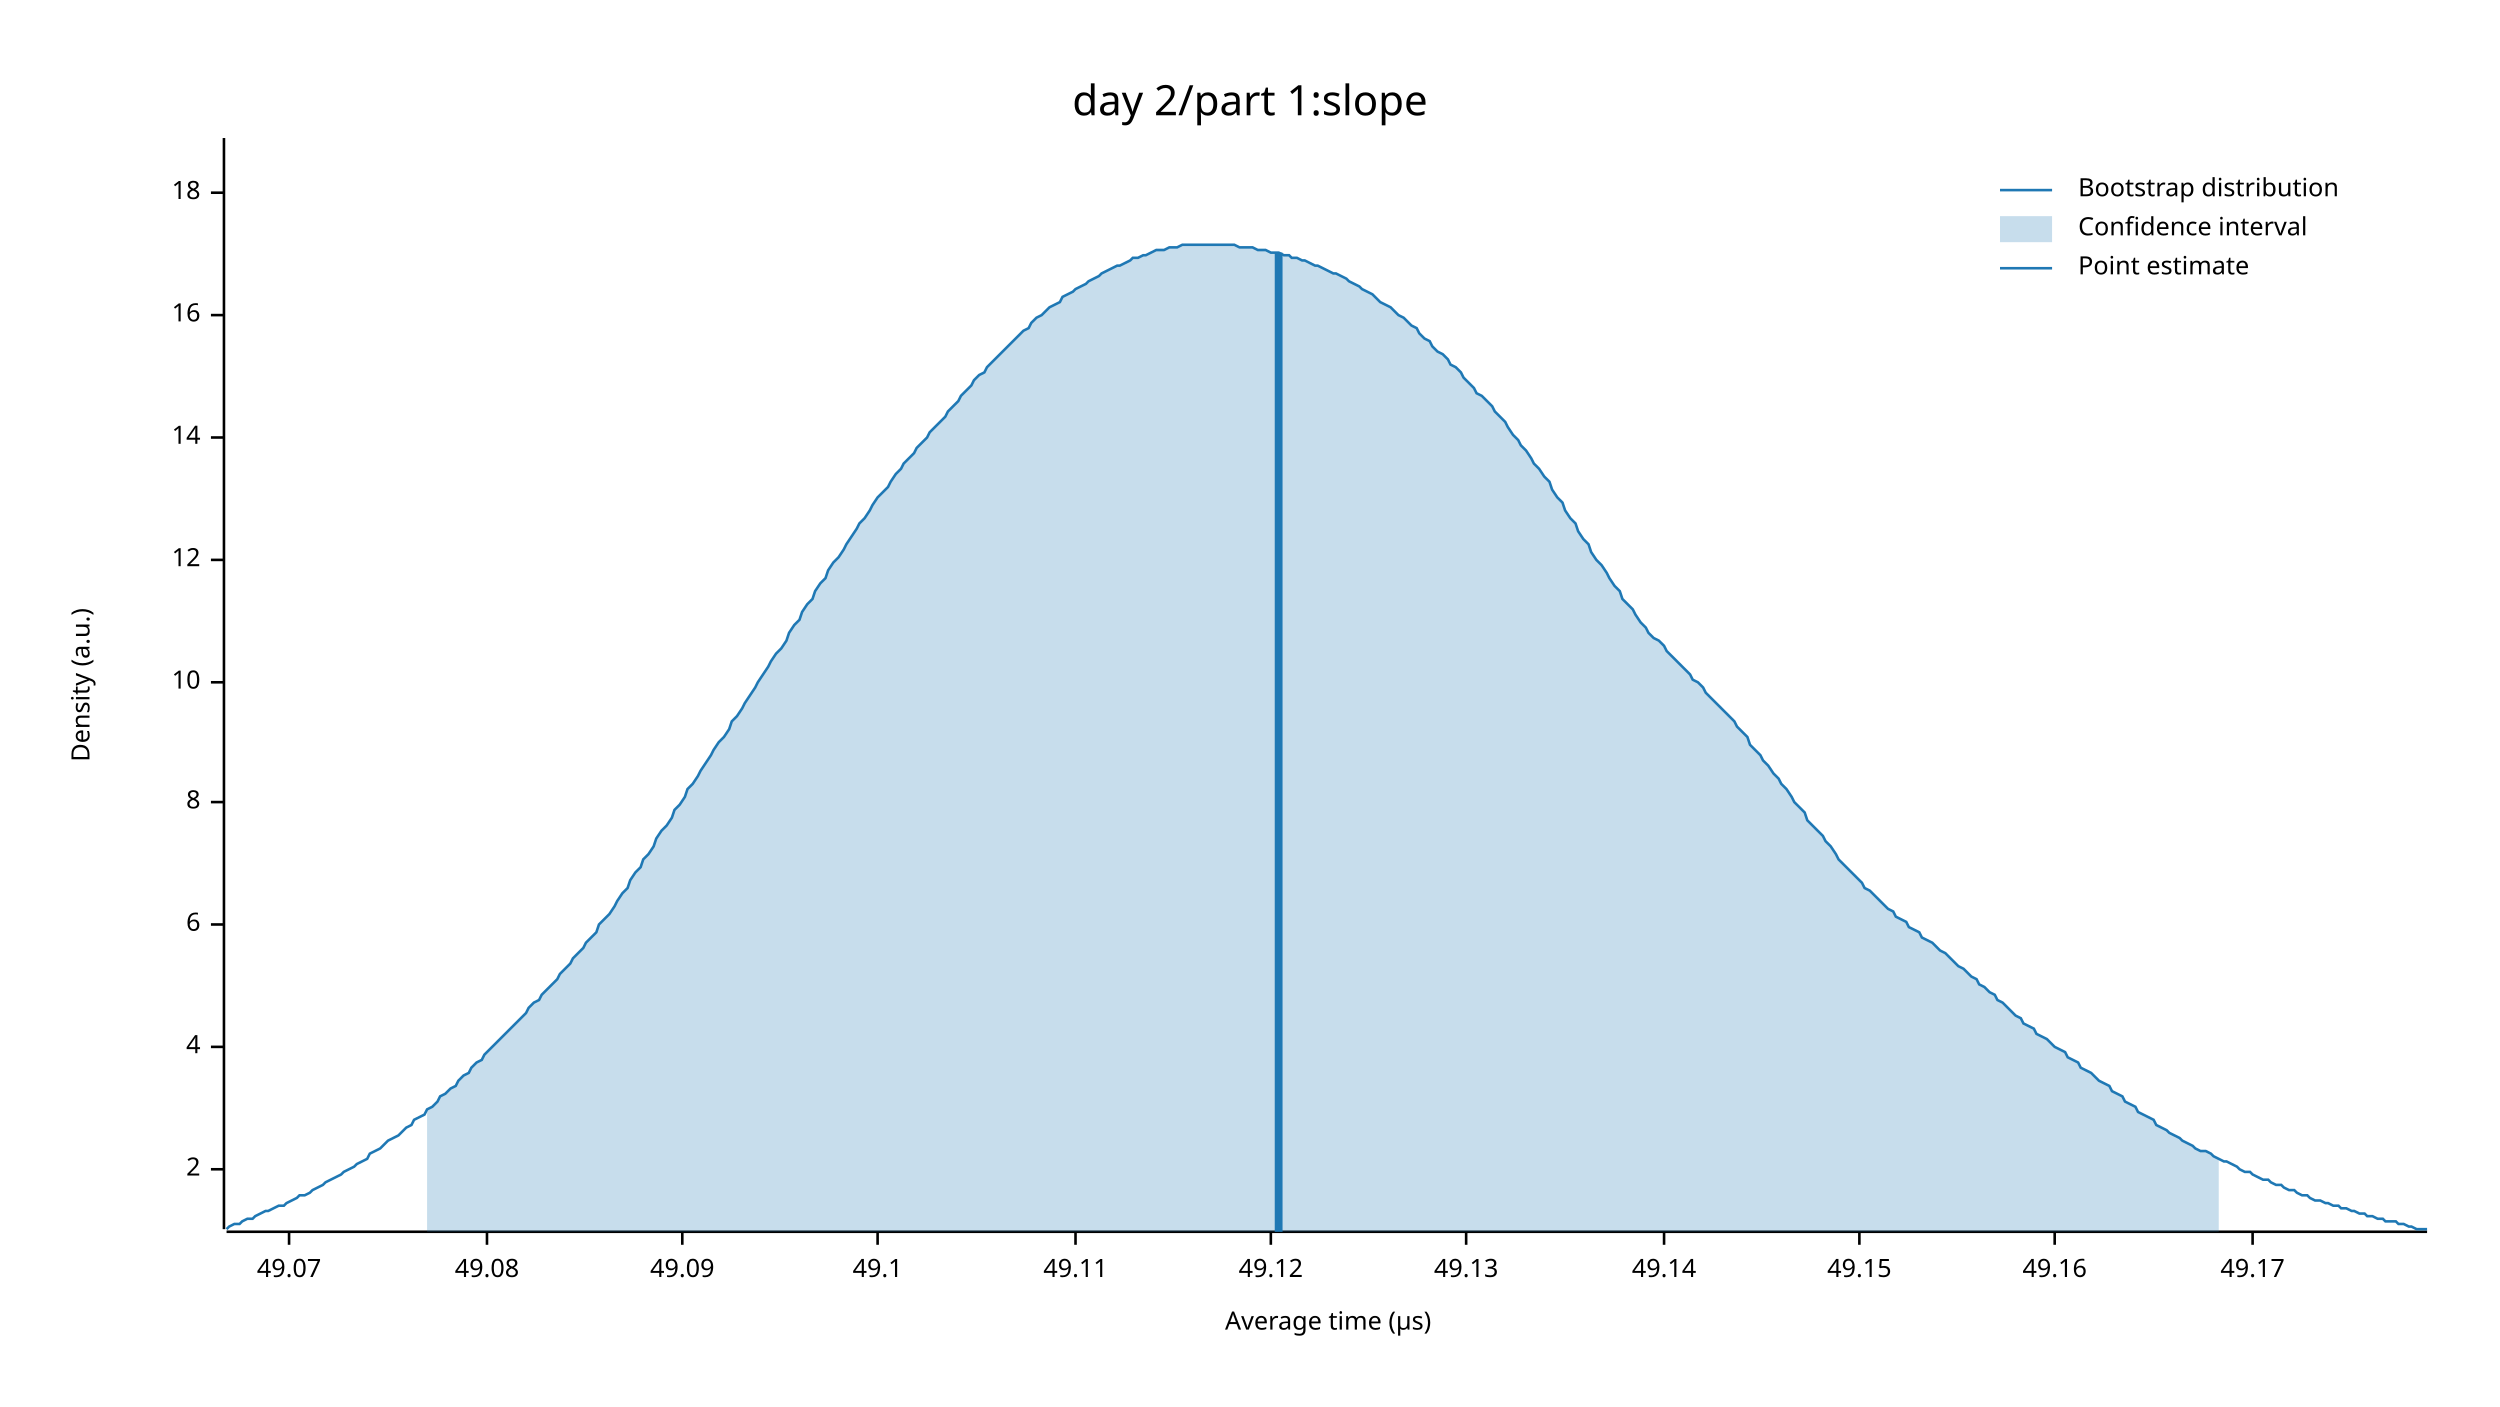
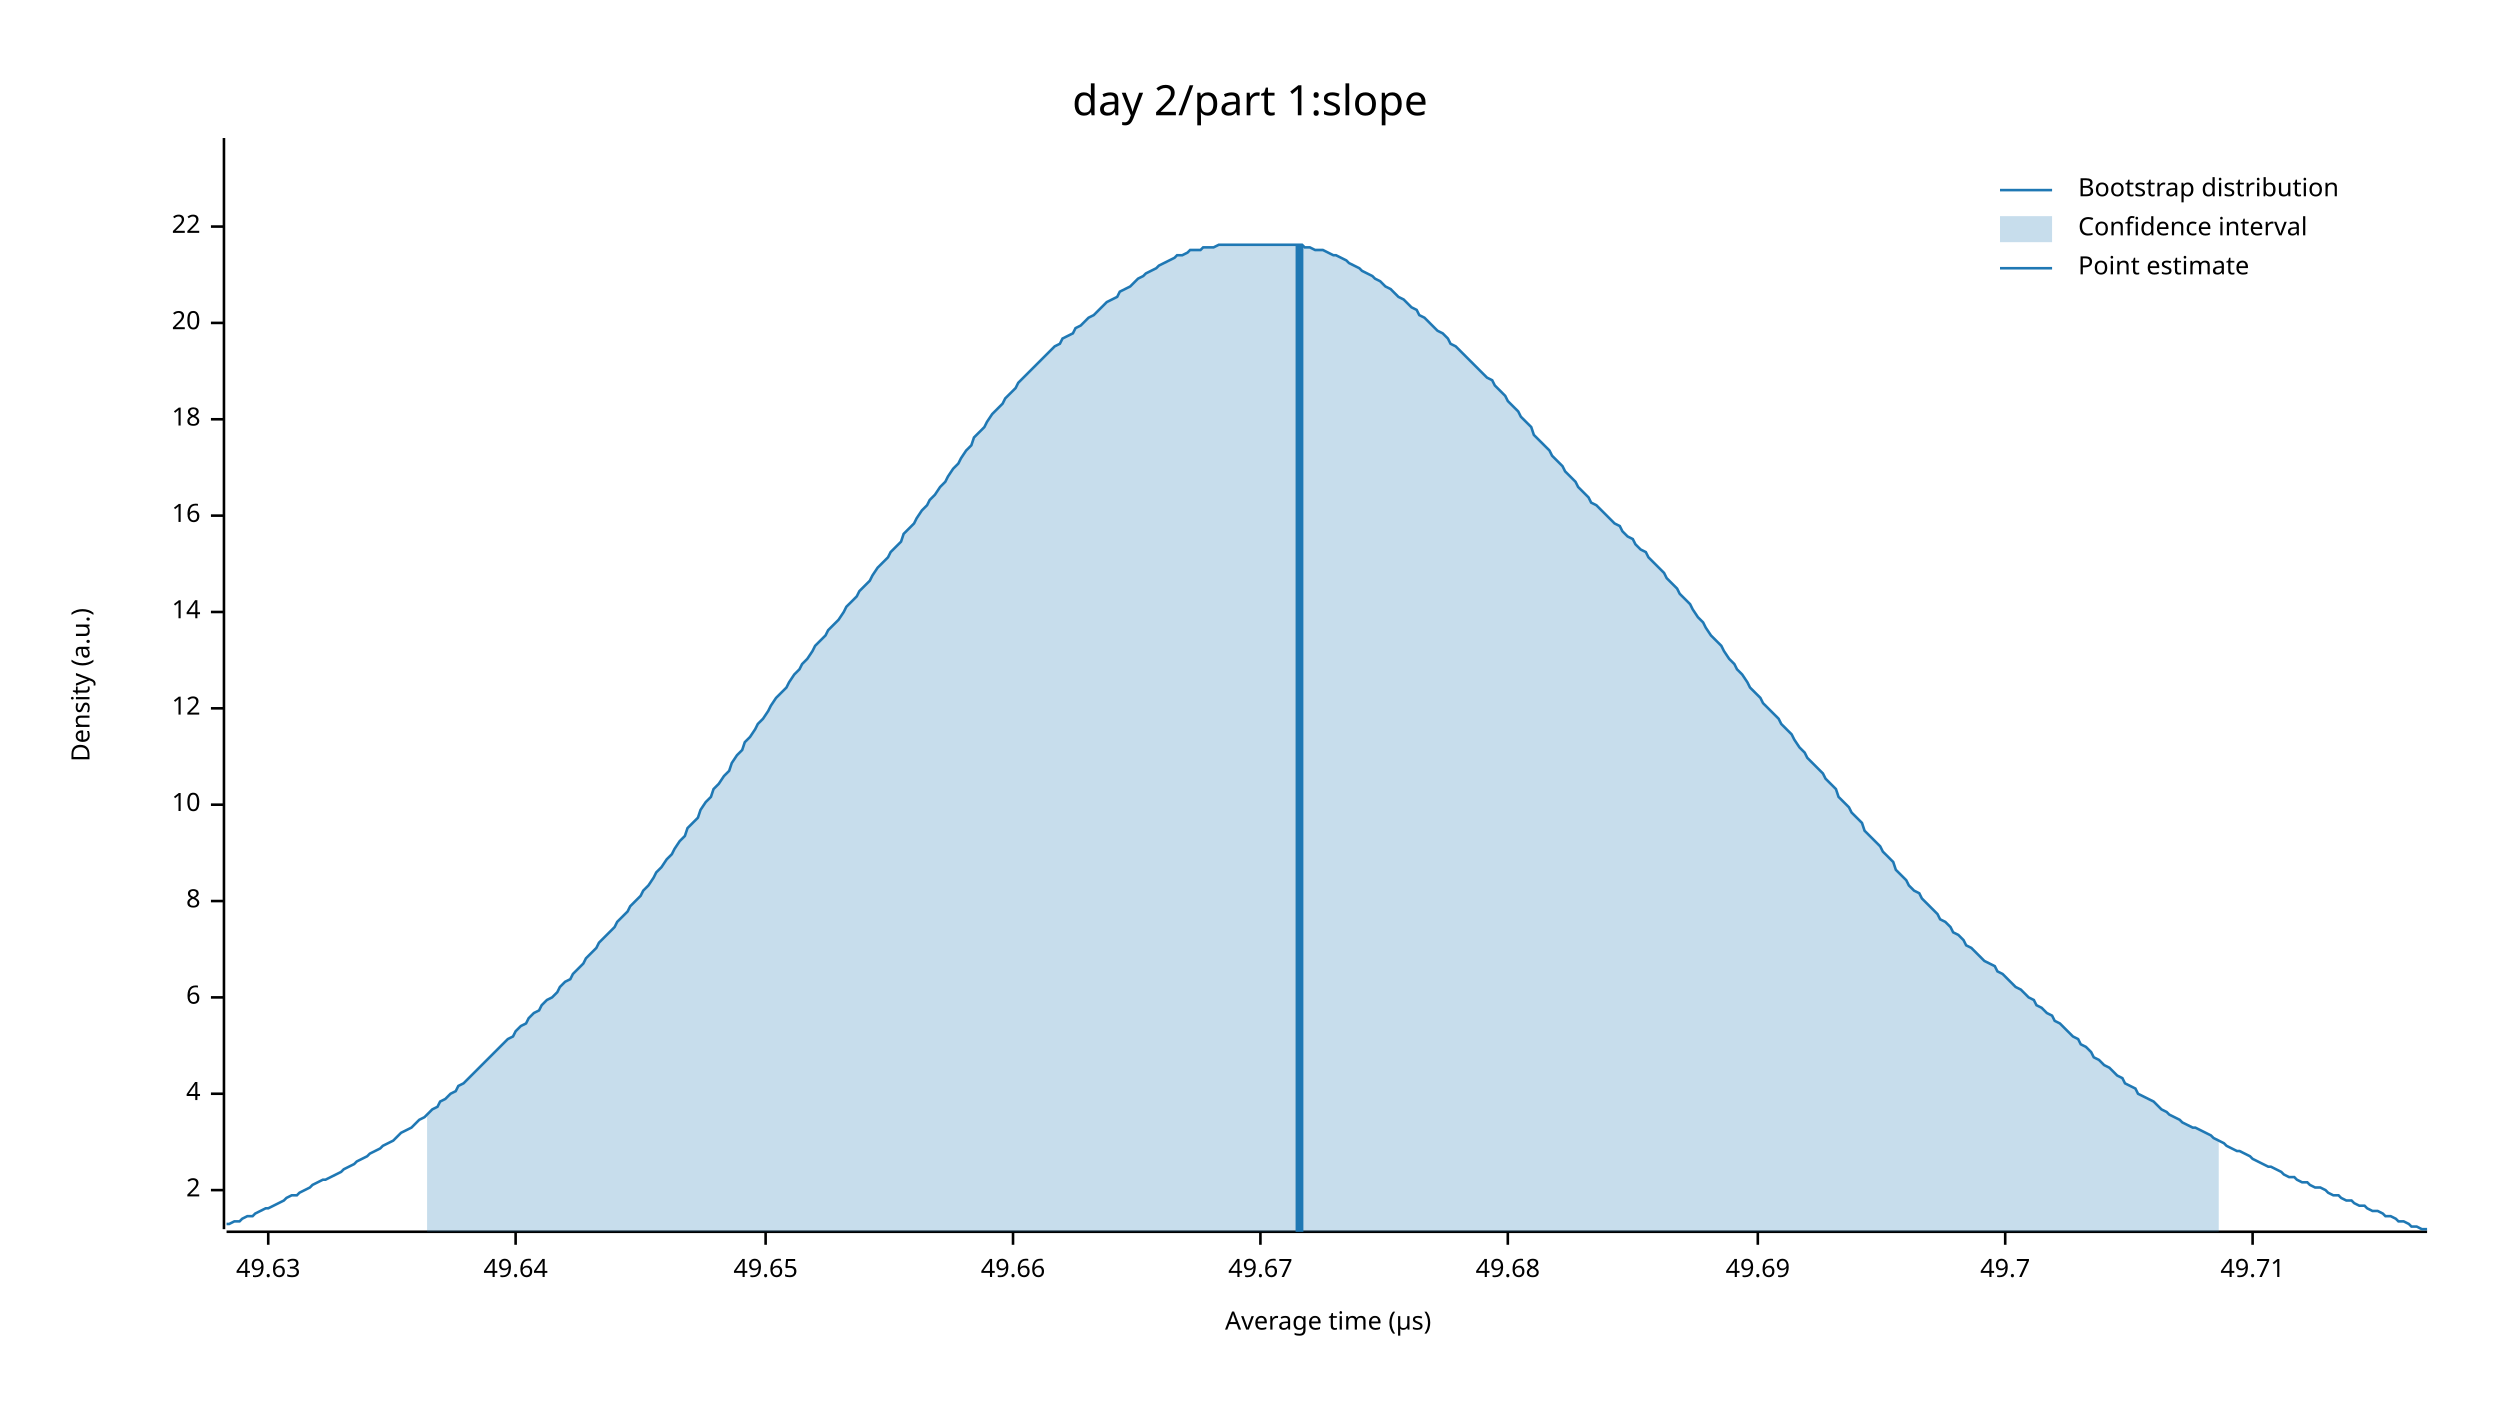
<svg xmlns="http://www.w3.org/2000/svg" width="960" height="540" viewBox="0 0 960 540">
  <text x="480" y="32" dy="0.76em" text-anchor="middle" font-family="sans-serif" font-size="16.129" opacity="1" fill="#000000">
day 2/part 1:slope
</text>
  <text x="27" y="263" dy="0.76em" text-anchor="middle" font-family="sans-serif" font-size="9.677" opacity="1" fill="#000000" transform="rotate(270, 27, 263)">
Density (a.u.)
</text>
  <text x="510" y="513" dy="-0.5ex" text-anchor="middle" font-family="sans-serif" font-size="9.677" opacity="1" fill="#000000">
Average time (µs)
</text>
  <polyline fill="none" opacity="1" stroke="#000000" stroke-width="1" points="86,53 86,472 " />
-   <text x="77" y="449" dy="0.5ex" text-anchor="end" font-family="sans-serif" font-size="9.677" opacity="1" fill="#000000">
+   <text x="77" y="457" dy="0.5ex" text-anchor="end" font-family="sans-serif" font-size="9.677" opacity="1" fill="#000000">
2
</text>
-   <polyline fill="none" opacity="1" stroke="#000000" stroke-width="1" points="81,449 86,449 " />
-   <text x="77" y="402" dy="0.5ex" text-anchor="end" font-family="sans-serif" font-size="9.677" opacity="1" fill="#000000">
+   <polyline fill="none" opacity="1" stroke="#000000" stroke-width="1" points="81,457 86,457 " />
+   <text x="77" y="420" dy="0.5ex" text-anchor="end" font-family="sans-serif" font-size="9.677" opacity="1" fill="#000000">
4
</text>
-   <polyline fill="none" opacity="1" stroke="#000000" stroke-width="1" points="81,402 86,402 " />
-   <text x="77" y="355" dy="0.5ex" text-anchor="end" font-family="sans-serif" font-size="9.677" opacity="1" fill="#000000">
+   <polyline fill="none" opacity="1" stroke="#000000" stroke-width="1" points="81,420 86,420 " />
+   <text x="77" y="383" dy="0.5ex" text-anchor="end" font-family="sans-serif" font-size="9.677" opacity="1" fill="#000000">
6
</text>
-   <polyline fill="none" opacity="1" stroke="#000000" stroke-width="1" points="81,355 86,355 " />
-   <text x="77" y="308" dy="0.5ex" text-anchor="end" font-family="sans-serif" font-size="9.677" opacity="1" fill="#000000">
+   <polyline fill="none" opacity="1" stroke="#000000" stroke-width="1" points="81,383 86,383 " />
+   <text x="77" y="346" dy="0.5ex" text-anchor="end" font-family="sans-serif" font-size="9.677" opacity="1" fill="#000000">
8
</text>
-   <polyline fill="none" opacity="1" stroke="#000000" stroke-width="1" points="81,308 86,308 " />
-   <text x="77" y="262" dy="0.5ex" text-anchor="end" font-family="sans-serif" font-size="9.677" opacity="1" fill="#000000">
+   <polyline fill="none" opacity="1" stroke="#000000" stroke-width="1" points="81,346 86,346 " />
+   <text x="77" y="309" dy="0.5ex" text-anchor="end" font-family="sans-serif" font-size="9.677" opacity="1" fill="#000000">
10
</text>
-   <polyline fill="none" opacity="1" stroke="#000000" stroke-width="1" points="81,262 86,262 " />
-   <text x="77" y="215" dy="0.5ex" text-anchor="end" font-family="sans-serif" font-size="9.677" opacity="1" fill="#000000">
+   <polyline fill="none" opacity="1" stroke="#000000" stroke-width="1" points="81,309 86,309 " />
+   <text x="77" y="272" dy="0.5ex" text-anchor="end" font-family="sans-serif" font-size="9.677" opacity="1" fill="#000000">
12
</text>
-   <polyline fill="none" opacity="1" stroke="#000000" stroke-width="1" points="81,215 86,215 " />
-   <text x="77" y="168" dy="0.5ex" text-anchor="end" font-family="sans-serif" font-size="9.677" opacity="1" fill="#000000">
+   <polyline fill="none" opacity="1" stroke="#000000" stroke-width="1" points="81,272 86,272 " />
+   <text x="77" y="235" dy="0.5ex" text-anchor="end" font-family="sans-serif" font-size="9.677" opacity="1" fill="#000000">
14
</text>
-   <polyline fill="none" opacity="1" stroke="#000000" stroke-width="1" points="81,168 86,168 " />
-   <text x="77" y="121" dy="0.5ex" text-anchor="end" font-family="sans-serif" font-size="9.677" opacity="1" fill="#000000">
+   <polyline fill="none" opacity="1" stroke="#000000" stroke-width="1" points="81,235 86,235 " />
+   <text x="77" y="198" dy="0.5ex" text-anchor="end" font-family="sans-serif" font-size="9.677" opacity="1" fill="#000000">
16
</text>
-   <polyline fill="none" opacity="1" stroke="#000000" stroke-width="1" points="81,121 86,121 " />
-   <text x="77" y="74" dy="0.5ex" text-anchor="end" font-family="sans-serif" font-size="9.677" opacity="1" fill="#000000">
+   <polyline fill="none" opacity="1" stroke="#000000" stroke-width="1" points="81,198 86,198 " />
+   <text x="77" y="161" dy="0.5ex" text-anchor="end" font-family="sans-serif" font-size="9.677" opacity="1" fill="#000000">
18
</text>
-   <polyline fill="none" opacity="1" stroke="#000000" stroke-width="1" points="81,74 86,74 " />
+   <polyline fill="none" opacity="1" stroke="#000000" stroke-width="1" points="81,161 86,161 " />
+   <text x="77" y="124" dy="0.5ex" text-anchor="end" font-family="sans-serif" font-size="9.677" opacity="1" fill="#000000">
+ 20
+ </text>
+   <polyline fill="none" opacity="1" stroke="#000000" stroke-width="1" points="81,124 86,124 " />
+   <text x="77" y="87" dy="0.5ex" text-anchor="end" font-family="sans-serif" font-size="9.677" opacity="1" fill="#000000">
+ 22
+ </text>
+   <polyline fill="none" opacity="1" stroke="#000000" stroke-width="1" points="81,87 86,87 " />
  <polyline fill="none" opacity="1" stroke="#000000" stroke-width="1" points="87,473 932,473 " />
-   <text x="111" y="483" dy="0.76em" text-anchor="middle" font-family="sans-serif" font-size="9.677" opacity="1" fill="#000000">
- 49.07
+   <text x="103" y="483" dy="0.76em" text-anchor="middle" font-family="sans-serif" font-size="9.677" opacity="1" fill="#000000">
+ 49.63
</text>
-   <polyline fill="none" opacity="1" stroke="#000000" stroke-width="1" points="111,473 111,478 " />
-   <text x="187" y="483" dy="0.76em" text-anchor="middle" font-family="sans-serif" font-size="9.677" opacity="1" fill="#000000">
- 49.08
+   <polyline fill="none" opacity="1" stroke="#000000" stroke-width="1" points="103,473 103,478 " />
+   <text x="198" y="483" dy="0.76em" text-anchor="middle" font-family="sans-serif" font-size="9.677" opacity="1" fill="#000000">
+ 49.64
</text>
-   <polyline fill="none" opacity="1" stroke="#000000" stroke-width="1" points="187,473 187,478 " />
-   <text x="262" y="483" dy="0.76em" text-anchor="middle" font-family="sans-serif" font-size="9.677" opacity="1" fill="#000000">
- 49.09
+   <polyline fill="none" opacity="1" stroke="#000000" stroke-width="1" points="198,473 198,478 " />
+   <text x="294" y="483" dy="0.76em" text-anchor="middle" font-family="sans-serif" font-size="9.677" opacity="1" fill="#000000">
+ 49.65
</text>
-   <polyline fill="none" opacity="1" stroke="#000000" stroke-width="1" points="262,473 262,478 " />
-   <text x="337" y="483" dy="0.76em" text-anchor="middle" font-family="sans-serif" font-size="9.677" opacity="1" fill="#000000">
- 49.1
+   <polyline fill="none" opacity="1" stroke="#000000" stroke-width="1" points="294,473 294,478 " />
+   <text x="389" y="483" dy="0.76em" text-anchor="middle" font-family="sans-serif" font-size="9.677" opacity="1" fill="#000000">
+ 49.66
</text>
-   <polyline fill="none" opacity="1" stroke="#000000" stroke-width="1" points="337,473 337,478 " />
-   <text x="413" y="483" dy="0.76em" text-anchor="middle" font-family="sans-serif" font-size="9.677" opacity="1" fill="#000000">
- 49.11
+   <polyline fill="none" opacity="1" stroke="#000000" stroke-width="1" points="389,473 389,478 " />
+   <text x="484" y="483" dy="0.76em" text-anchor="middle" font-family="sans-serif" font-size="9.677" opacity="1" fill="#000000">
+ 49.67
</text>
-   <polyline fill="none" opacity="1" stroke="#000000" stroke-width="1" points="413,473 413,478 " />
-   <text x="488" y="483" dy="0.76em" text-anchor="middle" font-family="sans-serif" font-size="9.677" opacity="1" fill="#000000">
- 49.12
+   <polyline fill="none" opacity="1" stroke="#000000" stroke-width="1" points="484,473 484,478 " />
+   <text x="579" y="483" dy="0.76em" text-anchor="middle" font-family="sans-serif" font-size="9.677" opacity="1" fill="#000000">
+ 49.68
</text>
-   <polyline fill="none" opacity="1" stroke="#000000" stroke-width="1" points="488,473 488,478 " />
-   <text x="563" y="483" dy="0.76em" text-anchor="middle" font-family="sans-serif" font-size="9.677" opacity="1" fill="#000000">
- 49.13
+   <polyline fill="none" opacity="1" stroke="#000000" stroke-width="1" points="579,473 579,478 " />
+   <text x="675" y="483" dy="0.76em" text-anchor="middle" font-family="sans-serif" font-size="9.677" opacity="1" fill="#000000">
+ 49.69
</text>
-   <polyline fill="none" opacity="1" stroke="#000000" stroke-width="1" points="563,473 563,478 " />
-   <text x="639" y="483" dy="0.76em" text-anchor="middle" font-family="sans-serif" font-size="9.677" opacity="1" fill="#000000">
- 49.14
+   <polyline fill="none" opacity="1" stroke="#000000" stroke-width="1" points="675,473 675,478 " />
+   <text x="770" y="483" dy="0.76em" text-anchor="middle" font-family="sans-serif" font-size="9.677" opacity="1" fill="#000000">
+ 49.7
</text>
-   <polyline fill="none" opacity="1" stroke="#000000" stroke-width="1" points="639,473 639,478 " />
-   <text x="714" y="483" dy="0.76em" text-anchor="middle" font-family="sans-serif" font-size="9.677" opacity="1" fill="#000000">
- 49.15
- </text>
-   <polyline fill="none" opacity="1" stroke="#000000" stroke-width="1" points="714,473 714,478 " />
-   <text x="789" y="483" dy="0.76em" text-anchor="middle" font-family="sans-serif" font-size="9.677" opacity="1" fill="#000000">
- 49.16
- </text>
-   <polyline fill="none" opacity="1" stroke="#000000" stroke-width="1" points="789,473 789,478 " />
+   <polyline fill="none" opacity="1" stroke="#000000" stroke-width="1" points="770,473 770,478 " />
  <text x="865" y="483" dy="0.76em" text-anchor="middle" font-family="sans-serif" font-size="9.677" opacity="1" fill="#000000">
- 49.17
+ 49.71
</text>
  <polyline fill="none" opacity="1" stroke="#000000" stroke-width="1" points="865,473 865,478 " />
-   <polyline fill="none" opacity="1" stroke="#1F78B4" stroke-width="1" points="87,472 88,471 90,470 92,470 93,469 95,468 97,468 98,467 100,466 102,465 103,465 105,464 107,463 109,463 110,462 112,461 114,460 115,459 117,459 119,458 120,457 122,456 124,455 125,454 127,453 129,452 131,451 132,450 134,449 136,448 137,447 139,446 141,445 142,443 144,442 146,441 147,440 149,438 151,437 153,436 154,435 156,433 158,432 159,430 161,429 163,428 164,426 166,425 168,423 169,421 171,420 173,418 175,417 176,415 178,413 180,412 181,410 183,408 185,407 186,405 188,403 190,401 191,400 193,398 195,396 197,394 198,393 200,391 202,389 203,387 205,385 207,384 208,382 210,380 212,378 214,376 215,374 217,372 219,370 220,368 222,366 224,364 225,362 227,360 229,358 230,355 232,353 234,351 236,348 237,346 239,343 241,341 242,338 244,335 246,333 247,330 249,328 251,325 252,322 254,319 256,317 258,314 259,311 261,309 263,306 264,303 266,301 268,298 269,296 271,293 273,290 274,288 276,285 278,283 280,280 281,277 283,275 285,272 286,270 288,267 290,264 291,262 293,259 295,256 296,254 298,251 300,249 302,246 303,243 305,240 307,238 308,235 310,232 312,230 313,227 315,224 317,222 318,219 320,216 322,214 324,211 325,209 327,206 329,203 330,201 332,199 334,196 335,194 337,191 339,189 341,187 342,185 344,182 346,180 347,178 349,176 351,174 352,172 354,170 356,168 357,166 359,164 361,162 363,160 364,158 366,156 368,154 369,152 371,150 373,148 374,146 376,144 378,143 379,141 381,139 383,137 385,135 386,134 388,132 390,130 391,129 393,127 395,126 396,124 398,122 400,121 401,120 403,118 405,117 407,116 408,114 410,113 412,112 413,111 415,110 417,109 418,108 420,107 422,106 423,105 425,104 427,103 429,102 430,102 432,101 434,100 435,99 437,99 439,98 440,98 442,97 444,96 445,96 447,96 449,95 451,95 452,95 454,94 456,94 457,94 459,94 461,94 462,94 464,94 466,94 468,94 469,94 471,94 473,94 474,94 476,95 478,95 479,95 481,95 483,96 484,96 486,96 488,97 490,97 491,97 493,98 495,98 496,99 498,99 500,100 501,100 503,101 505,102 506,102 508,103 510,104 512,105 513,105 515,106 517,107 518,108 520,109 522,110 523,111 525,112 527,113 528,114 530,116 532,117 534,118 535,119 537,121 539,122 540,123 542,125 544,126 545,128 547,130 549,131 550,133 552,135 554,136 556,138 557,140 559,141 561,143 562,145 564,147 566,149 567,151 569,152 571,154 573,156 574,158 576,160 578,162 579,164 581,167 583,169 584,171 586,173 588,176 589,178 591,180 593,183 595,185 596,188 598,191 600,193 601,196 603,199 605,201 606,204 608,207 610,209 611,212 613,215 615,217 617,220 618,222 620,225 622,227 623,230 625,232 627,234 628,236 630,239 632,241 633,243 635,245 637,246 639,248 640,250 642,252 644,254 645,255 647,257 649,259 650,261 652,262 654,264 655,266 657,268 659,270 661,272 662,273 664,275 666,277 667,279 669,281 671,283 672,286 674,288 676,290 677,292 679,294 681,297 683,299 684,301 686,303 688,306 689,308 691,310 693,312 694,315 696,317 698,319 700,321 701,323 703,325 705,328 706,330 708,332 710,334 711,335 713,337 715,339 716,341 718,342 720,344 722,346 723,347 725,349 727,350 728,352 730,353 732,354 733,356 735,357 737,358 738,360 740,361 742,362 744,364 745,365 747,366 749,368 750,369 752,371 754,372 755,373 757,375 759,376 760,378 762,379 764,381 766,382 767,384 769,385 771,387 772,388 774,390 776,391 777,393 779,394 781,395 782,397 784,398 786,399 788,401 789,402 791,403 793,404 794,406 796,407 798,408 799,410 801,411 803,412 804,413 806,415 808,416 810,417 811,419 813,420 815,421 816,423 818,424 820,425 821,427 823,428 825,429 827,430 828,432 830,433 832,434 833,435 835,436 837,437 838,438 840,439 842,440 843,441 845,442 847,442 849,443 850,444 852,445 854,446 855,446 857,447 859,448 860,449 862,450 864,450 865,451 867,452 869,453 871,453 872,454 874,455 876,455 877,456 879,457 881,457 882,458 884,459 886,459 887,460 889,461 891,461 893,462 894,462 896,463 898,463 899,464 901,464 903,465 904,465 906,466 908,466 909,467 911,467 913,468 915,468 916,469 918,469 920,469 921,470 923,470 925,471 926,471 928,472 930,472 932,472 " />
-   <polygon opacity="0.25" fill="#1F78B4" points="164,426 166,425 168,423 169,421 171,420 173,418 175,417 176,415 178,413 180,412 181,410 183,408 185,407 186,405 188,403 190,401 191,400 193,398 195,396 197,394 198,393 200,391 202,389 203,387 205,385 207,384 208,382 210,380 212,378 214,376 215,374 217,372 219,370 220,368 222,366 224,364 225,362 227,360 229,358 230,355 232,353 234,351 236,348 237,346 239,343 241,341 242,338 244,335 246,333 247,330 249,328 251,325 252,322 254,319 256,317 258,314 259,311 261,309 263,306 264,303 266,301 268,298 269,296 271,293 273,290 274,288 276,285 278,283 280,280 281,277 283,275 285,272 286,270 288,267 290,264 291,262 293,259 295,256 296,254 298,251 300,249 302,246 303,243 305,240 307,238 308,235 310,232 312,230 313,227 315,224 317,222 318,219 320,216 322,214 324,211 325,209 327,206 329,203 330,201 332,199 334,196 335,194 337,191 339,189 341,187 342,185 344,182 346,180 347,178 349,176 351,174 352,172 354,170 356,168 357,166 359,164 361,162 363,160 364,158 366,156 368,154 369,152 371,150 373,148 374,146 376,144 378,143 379,141 381,139 383,137 385,135 386,134 388,132 390,130 391,129 393,127 395,126 396,124 398,122 400,121 401,120 403,118 405,117 407,116 408,114 410,113 412,112 413,111 415,110 417,109 418,108 420,107 422,106 423,105 425,104 427,103 429,102 430,102 432,101 434,100 435,99 437,99 439,98 440,98 442,97 444,96 445,96 447,96 449,95 451,95 452,95 454,94 456,94 457,94 459,94 461,94 462,94 464,94 466,94 468,94 469,94 471,94 473,94 474,94 476,95 478,95 479,95 481,95 483,96 484,96 486,96 488,97 490,97 491,97 493,98 495,98 496,99 498,99 500,100 501,100 503,101 505,102 506,102 508,103 510,104 512,105 513,105 515,106 517,107 518,108 520,109 522,110 523,111 525,112 527,113 528,114 530,116 532,117 534,118 535,119 537,121 539,122 540,123 542,125 544,126 545,128 547,130 549,131 550,133 552,135 554,136 556,138 557,140 559,141 561,143 562,145 564,147 566,149 567,151 569,152 571,154 573,156 574,158 576,160 578,162 579,164 581,167 583,169 584,171 586,173 588,176 589,178 591,180 593,183 595,185 596,188 598,191 600,193 601,196 603,199 605,201 606,204 608,207 610,209 611,212 613,215 615,217 617,220 618,222 620,225 622,227 623,230 625,232 627,234 628,236 630,239 632,241 633,243 635,245 637,246 639,248 640,250 642,252 644,254 645,255 647,257 649,259 650,261 652,262 654,264 655,266 657,268 659,270 661,272 662,273 664,275 666,277 667,279 669,281 671,283 672,286 674,288 676,290 677,292 679,294 681,297 683,299 684,301 686,303 688,306 689,308 691,310 693,312 694,315 696,317 698,319 700,321 701,323 703,325 705,328 706,330 708,332 710,334 711,335 713,337 715,339 716,341 718,342 720,344 722,346 723,347 725,349 727,350 728,352 730,353 732,354 733,356 735,357 737,358 738,360 740,361 742,362 744,364 745,365 747,366 749,368 750,369 752,371 754,372 755,373 757,375 759,376 760,378 762,379 764,381 766,382 767,384 769,385 771,387 772,388 774,390 776,391 777,393 779,394 781,395 782,397 784,398 786,399 788,401 789,402 791,403 793,404 794,406 796,407 798,408 799,410 801,411 803,412 804,413 806,415 808,416 810,417 811,419 813,420 815,421 816,423 818,424 820,425 821,427 823,428 825,429 827,430 828,432 830,433 832,434 833,435 835,436 837,437 838,438 840,439 842,440 843,441 845,442 847,442 849,443 850,444 852,445 852,473 164,473 " />
-   <polyline fill="none" opacity="1" stroke="#1F78B4" stroke-width="3" points="491,473 491,97 " />
+   <polyline fill="none" opacity="1" stroke="#1F78B4" stroke-width="1" points="87,470 88,470 90,469 92,469 93,468 95,467 97,467 98,466 100,465 102,464 103,464 105,463 107,462 109,461 110,460 112,459 114,459 115,458 117,457 119,456 120,455 122,454 124,453 125,453 127,452 129,451 131,450 132,449 134,448 136,447 137,446 139,445 141,444 142,443 144,442 146,441 147,440 149,439 151,438 153,436 154,435 156,434 158,433 159,432 161,430 163,429 164,428 166,426 168,425 169,423 171,422 173,420 175,419 176,417 178,416 180,414 181,413 183,411 185,409 186,408 188,406 190,404 191,403 193,401 195,399 197,398 198,396 200,394 202,393 203,391 205,389 207,388 208,386 210,384 212,383 214,381 215,379 217,377 219,376 220,374 222,372 224,370 225,368 227,366 229,364 230,362 232,360 234,358 236,356 237,354 239,352 241,350 242,348 244,346 246,344 247,342 249,340 251,337 252,335 254,333 256,330 258,328 259,326 261,323 263,321 264,318 266,316 268,314 269,311 271,308 273,306 274,303 276,301 278,298 280,296 281,293 283,290 285,288 286,285 288,283 290,280 291,278 293,276 295,273 296,271 298,268 300,266 302,264 303,262 305,259 307,257 308,255 310,253 312,250 313,248 315,246 317,244 318,242 320,240 322,238 324,235 325,233 327,231 329,229 330,227 332,225 334,223 335,221 337,218 339,216 341,214 342,212 344,210 346,208 347,205 349,203 351,201 352,199 354,196 356,194 357,192 359,190 361,187 363,185 364,183 366,180 368,178 369,176 371,173 373,171 374,168 376,166 378,164 379,162 381,159 383,157 385,155 386,153 388,151 390,149 391,147 393,145 395,143 396,142 398,140 400,138 401,137 403,135 405,133 407,132 408,130 410,129 412,128 413,126 415,125 417,123 418,122 420,121 422,119 423,118 425,116 427,115 429,114 430,112 432,111 434,110 435,109 437,107 439,106 440,105 442,104 444,103 445,102 447,101 449,100 451,99 452,98 454,98 456,97 457,96 459,96 461,96 462,95 464,95 466,95 468,94 469,94 471,94 473,94 474,94 476,94 478,94 479,94 481,94 483,94 484,94 486,94 488,94 490,94 491,94 493,94 495,94 496,94 498,94 500,94 501,95 503,95 505,96 506,96 508,96 510,97 512,98 513,98 515,99 517,100 518,101 520,102 522,103 523,104 525,105 527,106 528,107 530,108 532,110 534,111 535,112 537,114 539,115 540,116 542,118 544,119 545,121 547,122 549,124 550,125 552,127 554,128 556,130 557,132 559,133 561,135 562,136 564,138 566,140 567,141 569,143 571,145 573,146 574,148 576,150 578,152 579,154 581,156 583,158 584,160 586,162 588,164 589,167 591,169 593,171 595,173 596,175 598,177 600,179 601,181 603,183 605,185 606,187 608,189 610,191 611,193 613,194 615,196 617,198 618,199 620,201 622,202 623,204 625,206 627,207 628,209 630,211 632,212 633,214 635,216 637,218 639,220 640,222 642,224 644,226 645,228 647,230 649,232 650,234 652,237 654,239 655,241 657,244 659,246 661,248 662,250 664,253 666,255 667,257 669,259 671,262 672,264 674,266 676,268 677,270 679,272 681,274 683,276 684,278 686,280 688,282 689,284 691,287 693,289 694,291 696,293 698,295 700,297 701,299 703,301 705,303 706,306 708,308 710,310 711,312 713,314 715,316 716,319 718,321 720,323 722,325 723,327 725,329 727,331 728,334 730,336 732,338 733,340 735,342 737,343 738,345 740,347 742,349 744,351 745,353 747,354 749,356 750,358 752,359 754,361 755,363 757,364 759,366 760,367 762,369 764,370 766,371 767,373 769,374 771,376 772,377 774,379 776,380 777,381 779,383 781,384 782,386 784,387 786,389 788,390 789,392 791,393 793,395 794,396 796,398 798,399 799,401 801,402 803,404 804,406 806,407 808,409 810,410 811,411 813,413 815,414 816,416 818,417 820,418 821,420 823,421 825,422 827,423 828,424 830,426 832,427 833,428 835,429 837,430 838,431 840,432 842,433 843,433 845,434 847,435 849,436 850,437 852,438 854,439 855,440 857,441 859,442 860,442 862,443 864,444 865,445 867,446 869,447 871,448 872,448 874,449 876,450 877,451 879,452 881,452 882,453 884,454 886,454 887,455 889,456 891,456 893,457 894,458 896,459 898,459 899,460 901,461 903,461 904,462 906,463 908,463 909,464 911,465 913,465 915,466 916,467 918,467 920,468 921,469 923,469 925,470 926,471 928,471 930,472 932,472 " />
+   <polygon opacity="0.25" fill="#1F78B4" points="164,428 166,426 168,425 169,423 171,422 173,420 175,419 176,417 178,416 180,414 181,413 183,411 185,409 186,408 188,406 190,404 191,403 193,401 195,399 197,398 198,396 200,394 202,393 203,391 205,389 207,388 208,386 210,384 212,383 214,381 215,379 217,377 219,376 220,374 222,372 224,370 225,368 227,366 229,364 230,362 232,360 234,358 236,356 237,354 239,352 241,350 242,348 244,346 246,344 247,342 249,340 251,337 252,335 254,333 256,330 258,328 259,326 261,323 263,321 264,318 266,316 268,314 269,311 271,308 273,306 274,303 276,301 278,298 280,296 281,293 283,290 285,288 286,285 288,283 290,280 291,278 293,276 295,273 296,271 298,268 300,266 302,264 303,262 305,259 307,257 308,255 310,253 312,250 313,248 315,246 317,244 318,242 320,240 322,238 324,235 325,233 327,231 329,229 330,227 332,225 334,223 335,221 337,218 339,216 341,214 342,212 344,210 346,208 347,205 349,203 351,201 352,199 354,196 356,194 357,192 359,190 361,187 363,185 364,183 366,180 368,178 369,176 371,173 373,171 374,168 376,166 378,164 379,162 381,159 383,157 385,155 386,153 388,151 390,149 391,147 393,145 395,143 396,142 398,140 400,138 401,137 403,135 405,133 407,132 408,130 410,129 412,128 413,126 415,125 417,123 418,122 420,121 422,119 423,118 425,116 427,115 429,114 430,112 432,111 434,110 435,109 437,107 439,106 440,105 442,104 444,103 445,102 447,101 449,100 451,99 452,98 454,98 456,97 457,96 459,96 461,96 462,95 464,95 466,95 468,94 469,94 471,94 473,94 474,94 476,94 478,94 479,94 481,94 483,94 484,94 486,94 488,94 490,94 491,94 493,94 495,94 496,94 498,94 500,94 501,95 503,95 505,96 506,96 508,96 510,97 512,98 513,98 515,99 517,100 518,101 520,102 522,103 523,104 525,105 527,106 528,107 530,108 532,110 534,111 535,112 537,114 539,115 540,116 542,118 544,119 545,121 547,122 549,124 550,125 552,127 554,128 556,130 557,132 559,133 561,135 562,136 564,138 566,140 567,141 569,143 571,145 573,146 574,148 576,150 578,152 579,154 581,156 583,158 584,160 586,162 588,164 589,167 591,169 593,171 595,173 596,175 598,177 600,179 601,181 603,183 605,185 606,187 608,189 610,191 611,193 613,194 615,196 617,198 618,199 620,201 622,202 623,204 625,206 627,207 628,209 630,211 632,212 633,214 635,216 637,218 639,220 640,222 642,224 644,226 645,228 647,230 649,232 650,234 652,237 654,239 655,241 657,244 659,246 661,248 662,250 664,253 666,255 667,257 669,259 671,262 672,264 674,266 676,268 677,270 679,272 681,274 683,276 684,278 686,280 688,282 689,284 691,287 693,289 694,291 696,293 698,295 700,297 701,299 703,301 705,303 706,306 708,308 710,310 711,312 713,314 715,316 716,319 718,321 720,323 722,325 723,327 725,329 727,331 728,334 730,336 732,338 733,340 735,342 737,343 738,345 740,347 742,349 744,351 745,353 747,354 749,356 750,358 752,359 754,361 755,363 757,364 759,366 760,367 762,369 764,370 766,371 767,373 769,374 771,376 772,377 774,379 776,380 777,381 779,383 781,384 782,386 784,387 786,389 788,390 789,392 791,393 793,395 794,396 796,398 798,399 799,401 801,402 803,404 804,406 806,407 808,409 810,410 811,411 813,413 815,414 816,416 818,417 820,418 821,420 823,421 825,422 827,423 828,424 830,426 832,427 833,428 835,429 837,430 838,431 840,432 842,433 843,433 845,434 847,435 849,436 850,437 852,438 852,473 164,473 " />
+   <polyline fill="none" opacity="1" stroke="#1F78B4" stroke-width="3" points="499,473 499,94 " />
  <text x="798" y="68" dy="0.76em" text-anchor="start" font-family="sans-serif" font-size="9.677" opacity="1" fill="#000000">
Bootstrap distribution
</text>
  <text x="798" y="83" dy="0.76em" text-anchor="start" font-family="sans-serif" font-size="9.677" opacity="1" fill="#000000">
Confidence interval
</text>
  <text x="798" y="98" dy="0.76em" text-anchor="start" font-family="sans-serif" font-size="9.677" opacity="1" fill="#000000">
Point estimate
</text>
  <polyline fill="none" opacity="1" stroke="#1F78B4" stroke-width="1" points="768,73 788,73 " />
  <rect x="768" y="83" width="20" height="10" opacity="0.25" fill="#1F78B4" stroke="none" />
  <polyline fill="none" opacity="1" stroke="#1F78B4" stroke-width="1" points="768,103 788,103 " />
</svg>
